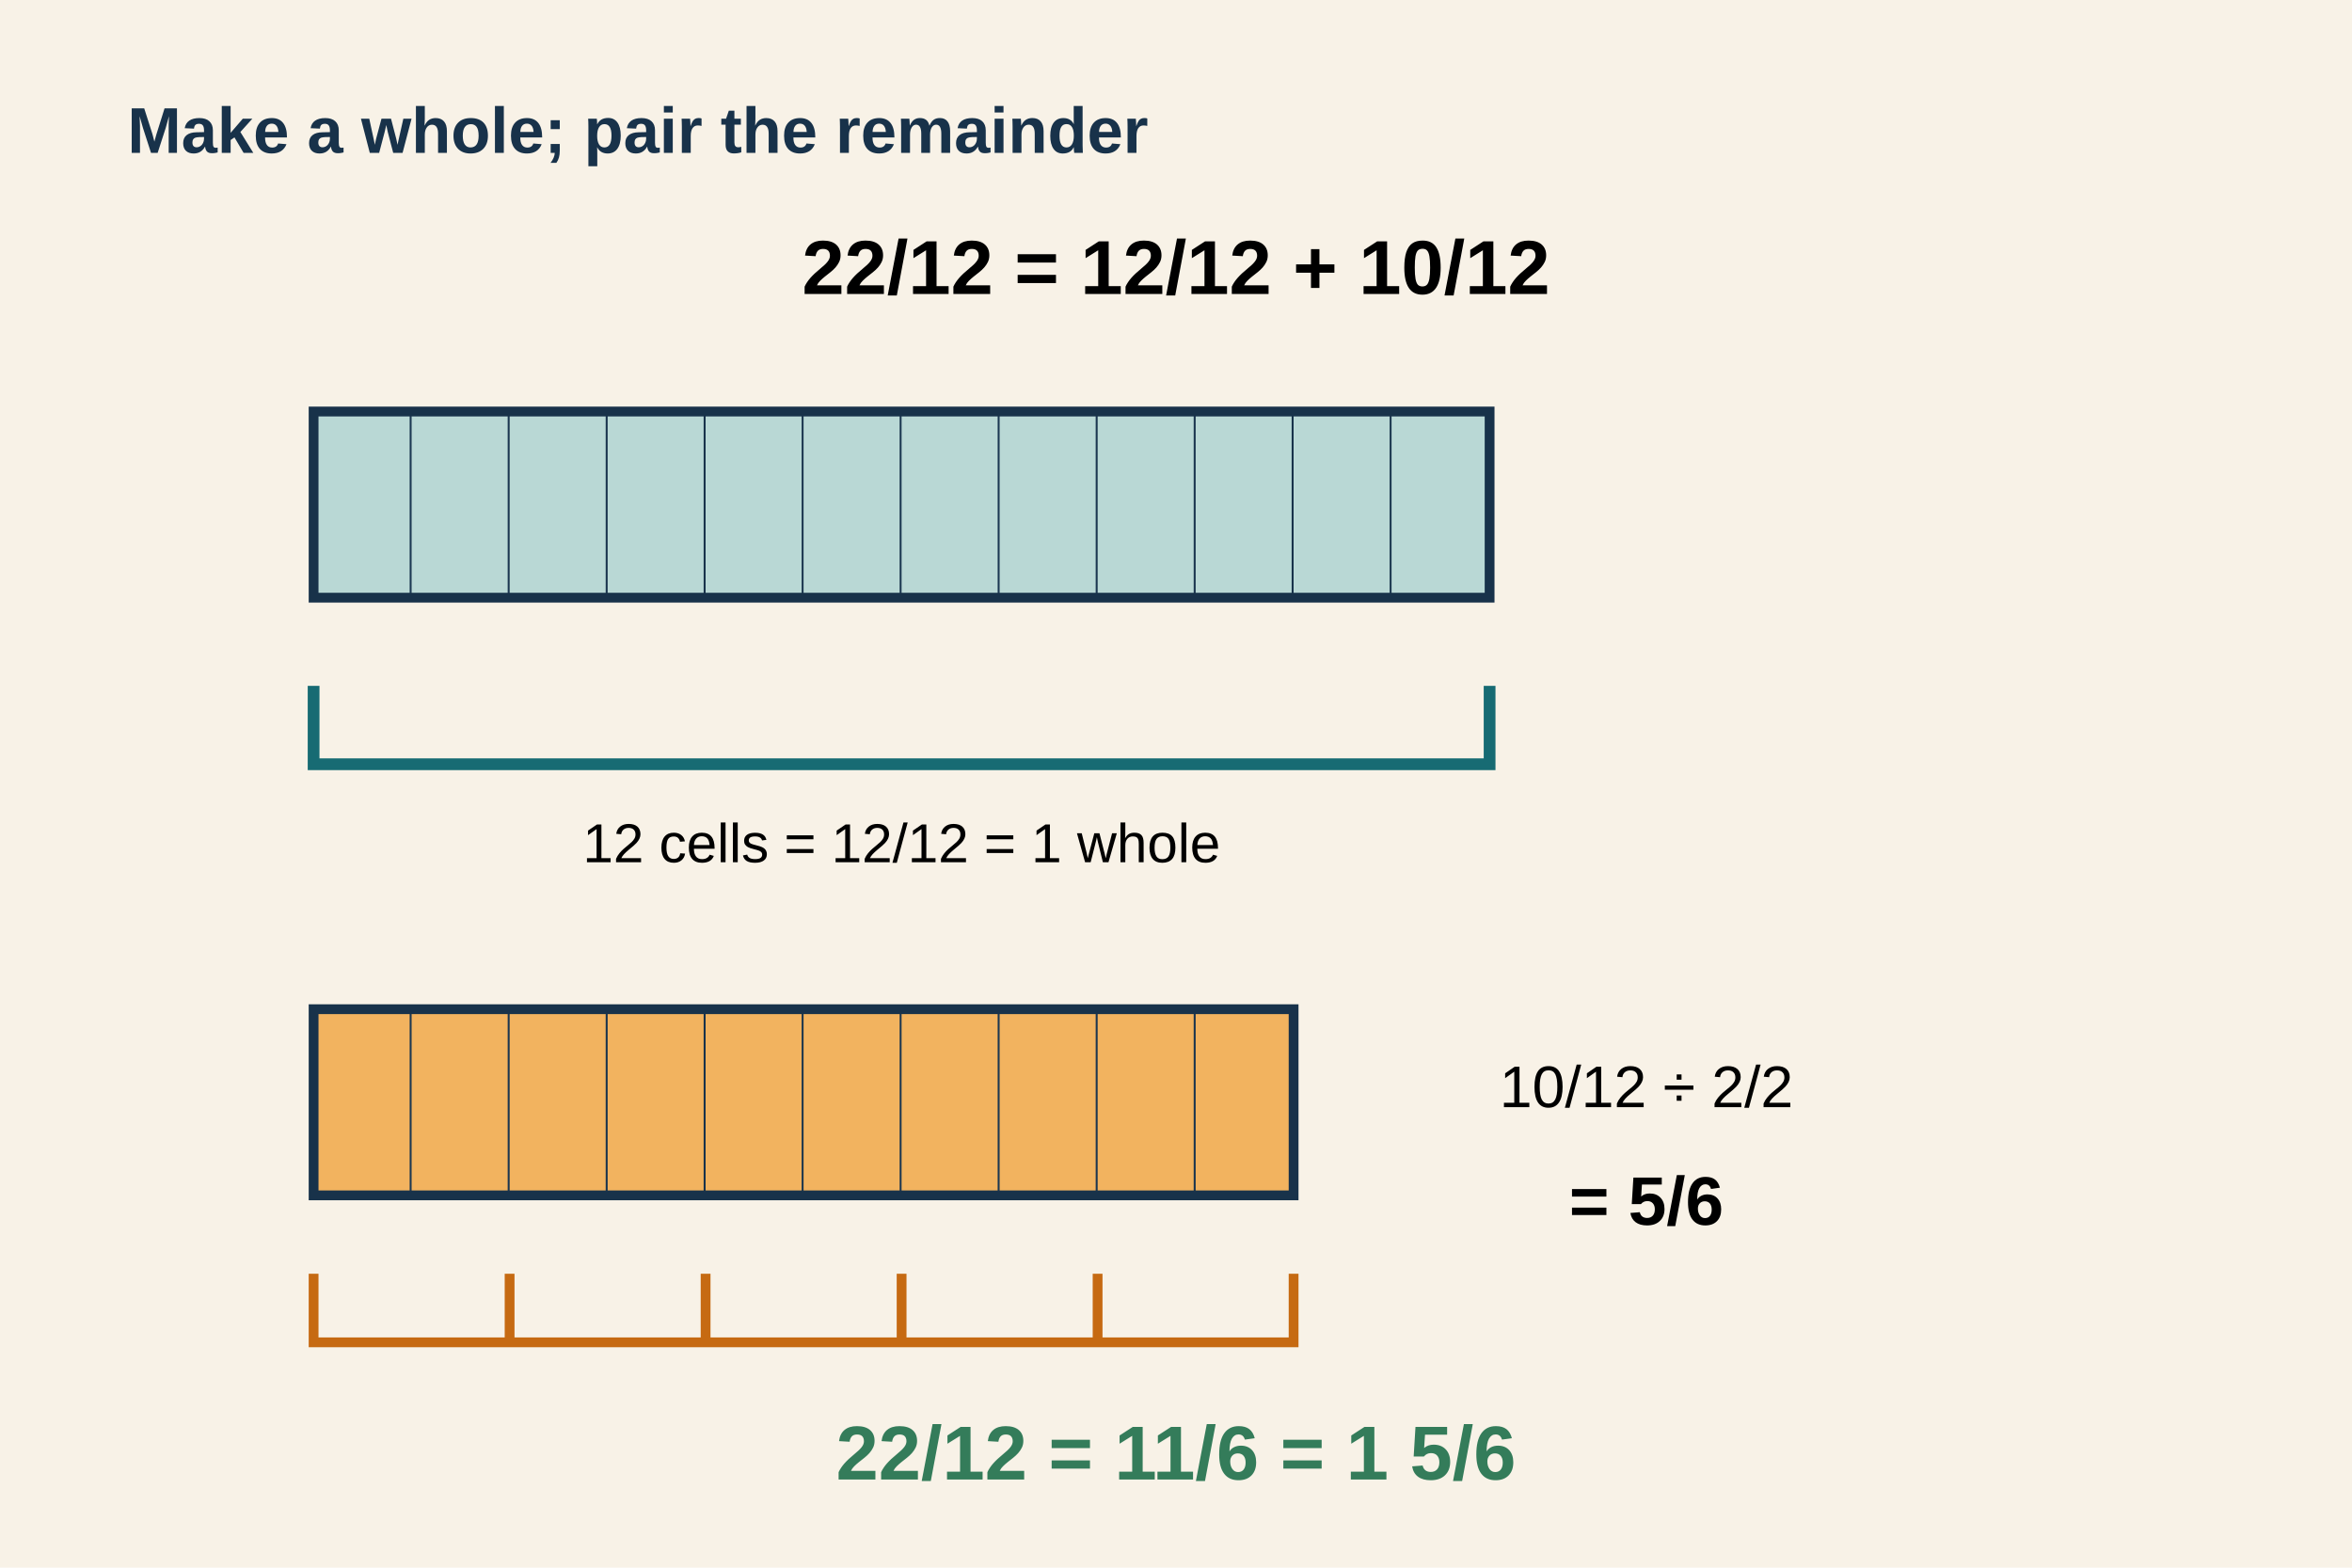
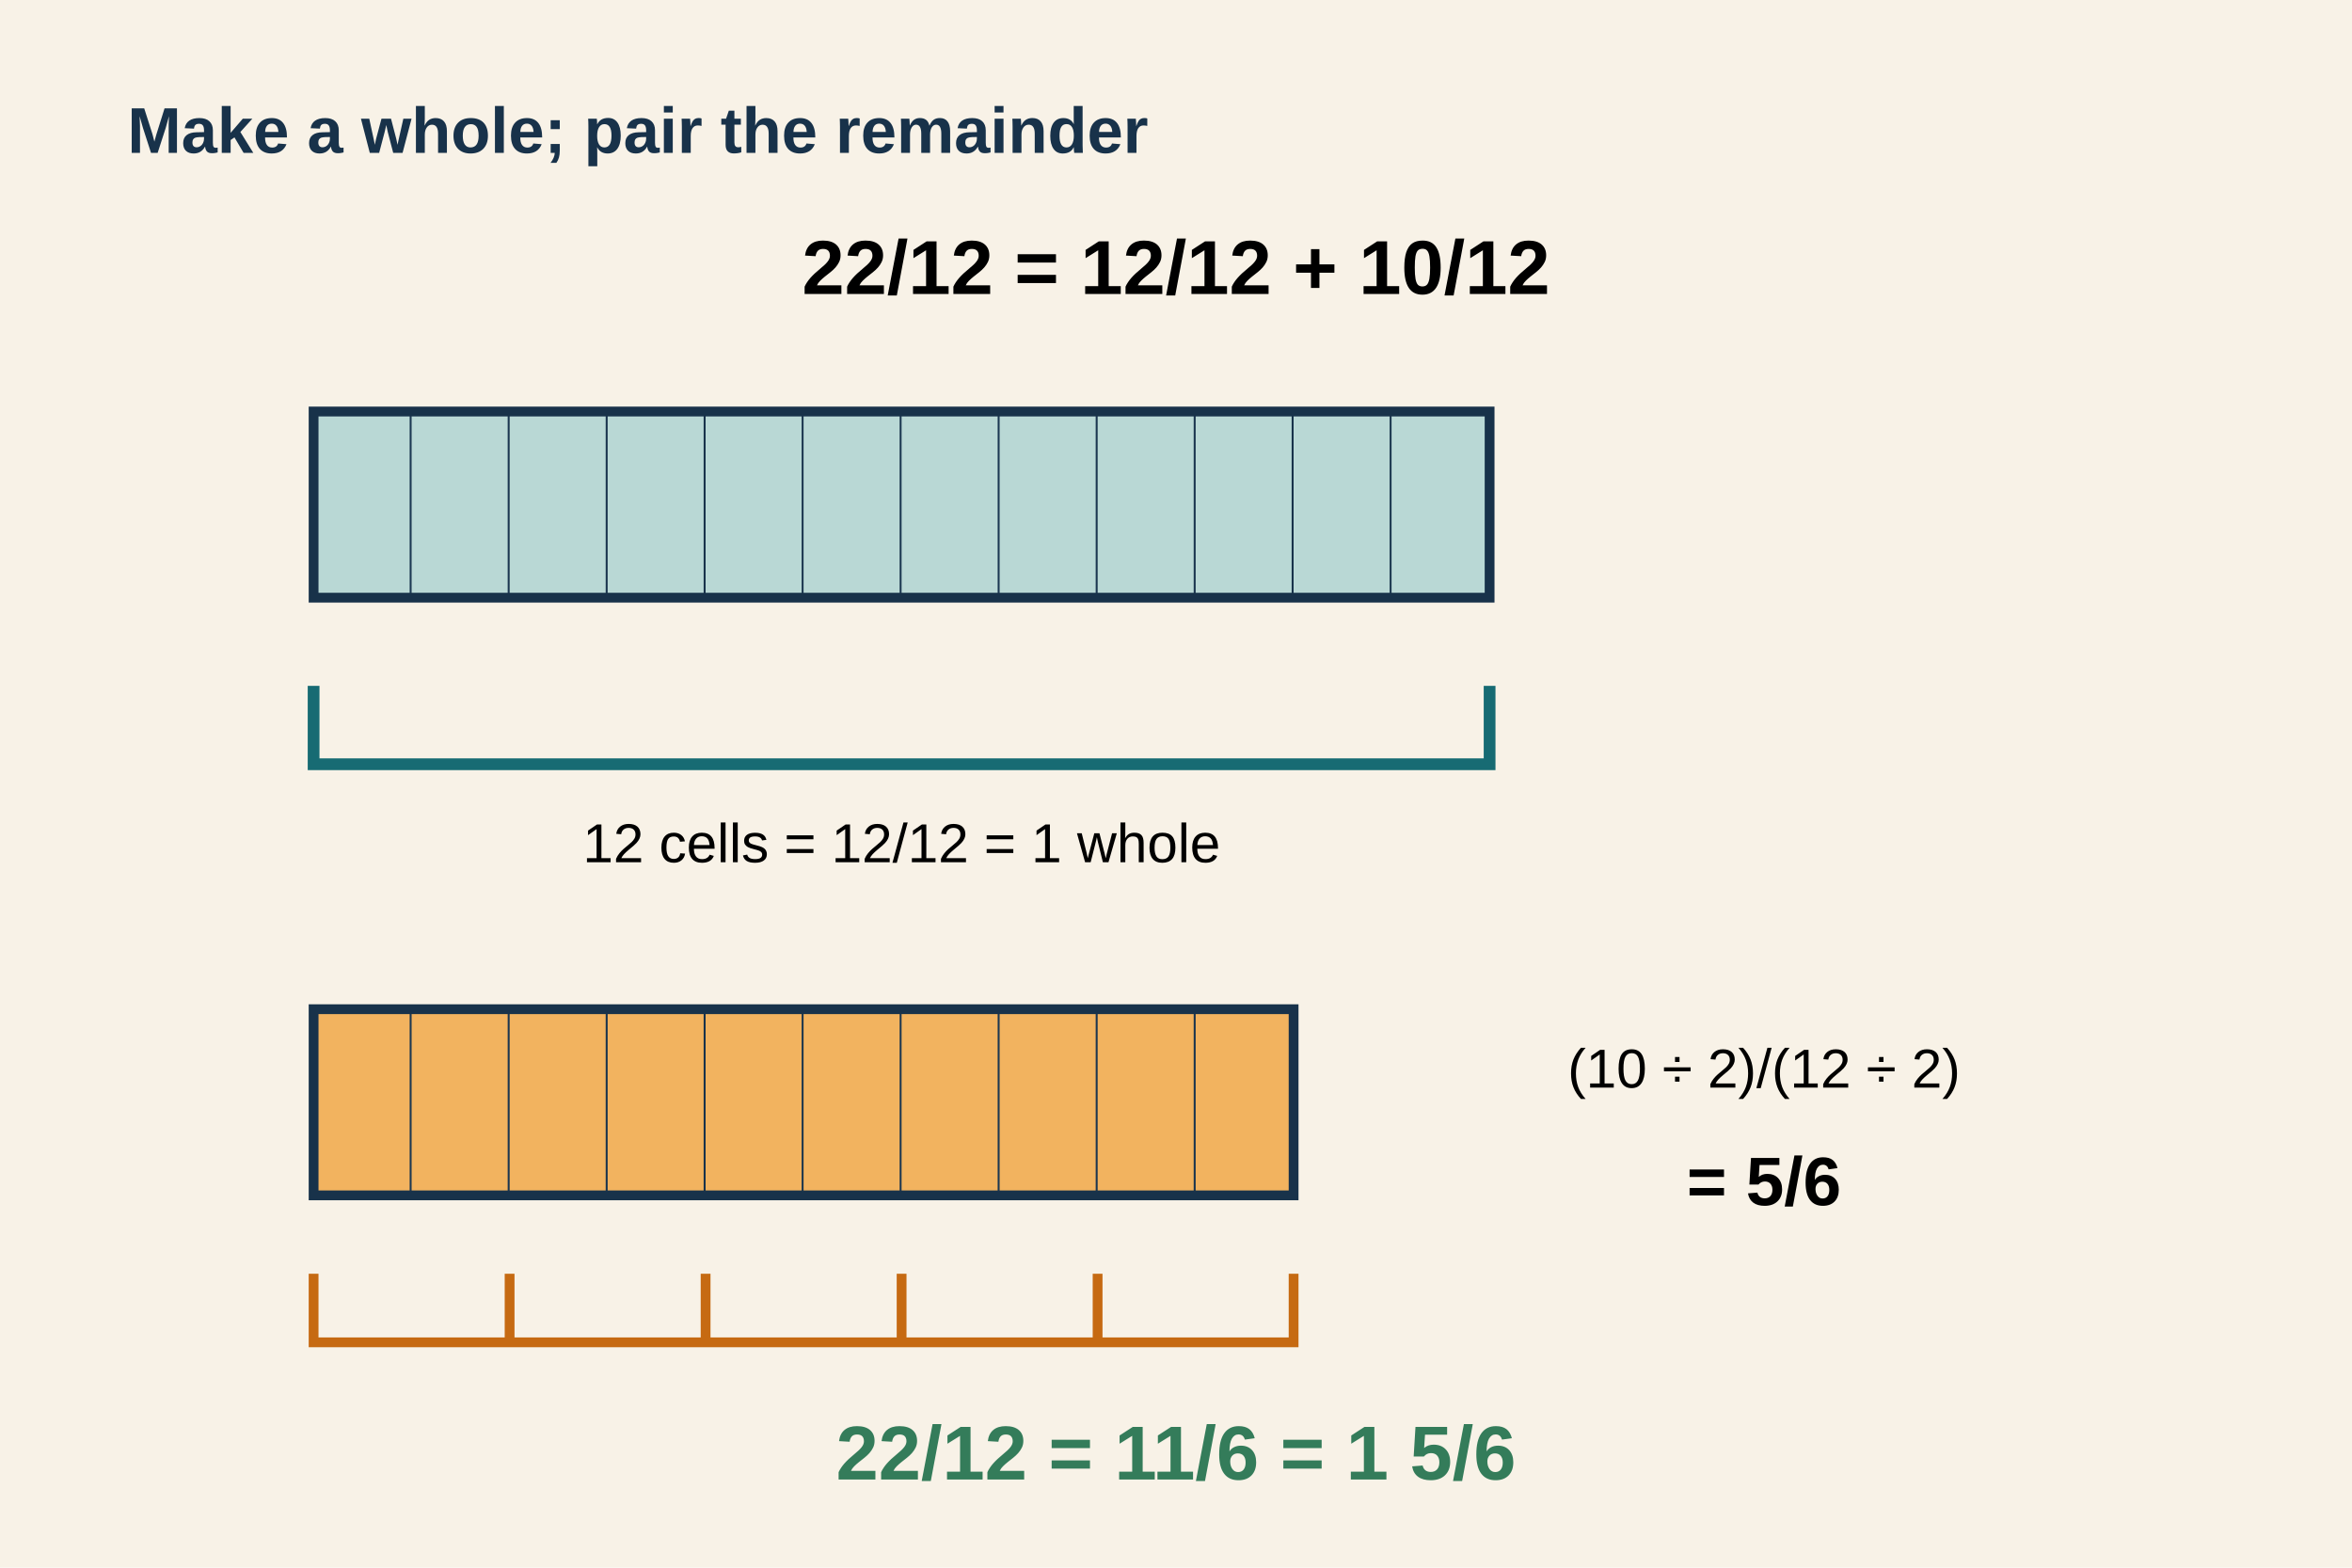
<svg xmlns="http://www.w3.org/2000/svg" width="1200" height="800" viewBox="0 0 1200 800" role="img" aria-labelledby="title desc">
  <defs>
    <pattern id="g" x="160" width="50" height="95" patternUnits="userSpaceOnUse">
      <path d="M50 0V95" stroke="#18324A" stroke-width="2" />
    </pattern>
  </defs>
  <rect width="1200" height="800" fill="#F8F2E7" />
  <text x="65" y="78" font-family="Arial,sans-serif" font-size="33" font-weight="700" fill="#18324A">Make a whole; pair the remainder</text>
  <text x="600" y="150" text-anchor="middle" font-family="Arial,sans-serif" font-size="39" font-weight="700">22/12 = 12/12 + 10/12</text>
  <rect x="160" y="210" width="600" height="95" fill="#B9D8D5" />
  <rect x="160" y="210" width="600" height="95" fill="url(#g)" stroke="#18324A" stroke-width="5" />
  <path d="M160 350v40h600v-40" fill="none" stroke="#176B73" stroke-width="6" />
  <text x="460" y="440" text-anchor="middle" font-family="Arial,sans-serif" font-size="28">12 cells = 12/12 = 1 whole</text>
  <rect x="160" y="515" width="500" height="95" fill="#F2B35F" />
  <rect x="160" y="515" width="500" height="95" fill="url(#g)" stroke="#18324A" stroke-width="5" />
  <path d="M160 650v35h100v-35M260 650v35h100v-35M360 650v35h100v-35M460 650v35h100v-35M560 650v35h100v-35" fill="none" stroke="#C66A12" stroke-width="5" />
-   <text x="840" y="565" text-anchor="middle" font-family="Arial,sans-serif" font-size="30">10/12 ÷ 2/2</text>
-   <text x="840" y="625" text-anchor="middle" font-family="Arial,sans-serif" font-size="35" font-weight="700">= 5/6</text>
+   <text x="900" y="555" text-anchor="middle" font-family="Arial,sans-serif" font-size="28">(10 ÷ 2)/(12 ÷ 2)</text>
+   <text x="900" y="615" text-anchor="middle" font-family="Arial,sans-serif" font-size="35" font-weight="700">= 5/6</text>
  <text x="600" y="755" text-anchor="middle" font-family="Arial,sans-serif" font-size="39" font-weight="700" fill="#347C5A">22/12 = 11/6 = 1 5/6</text>
</svg>
